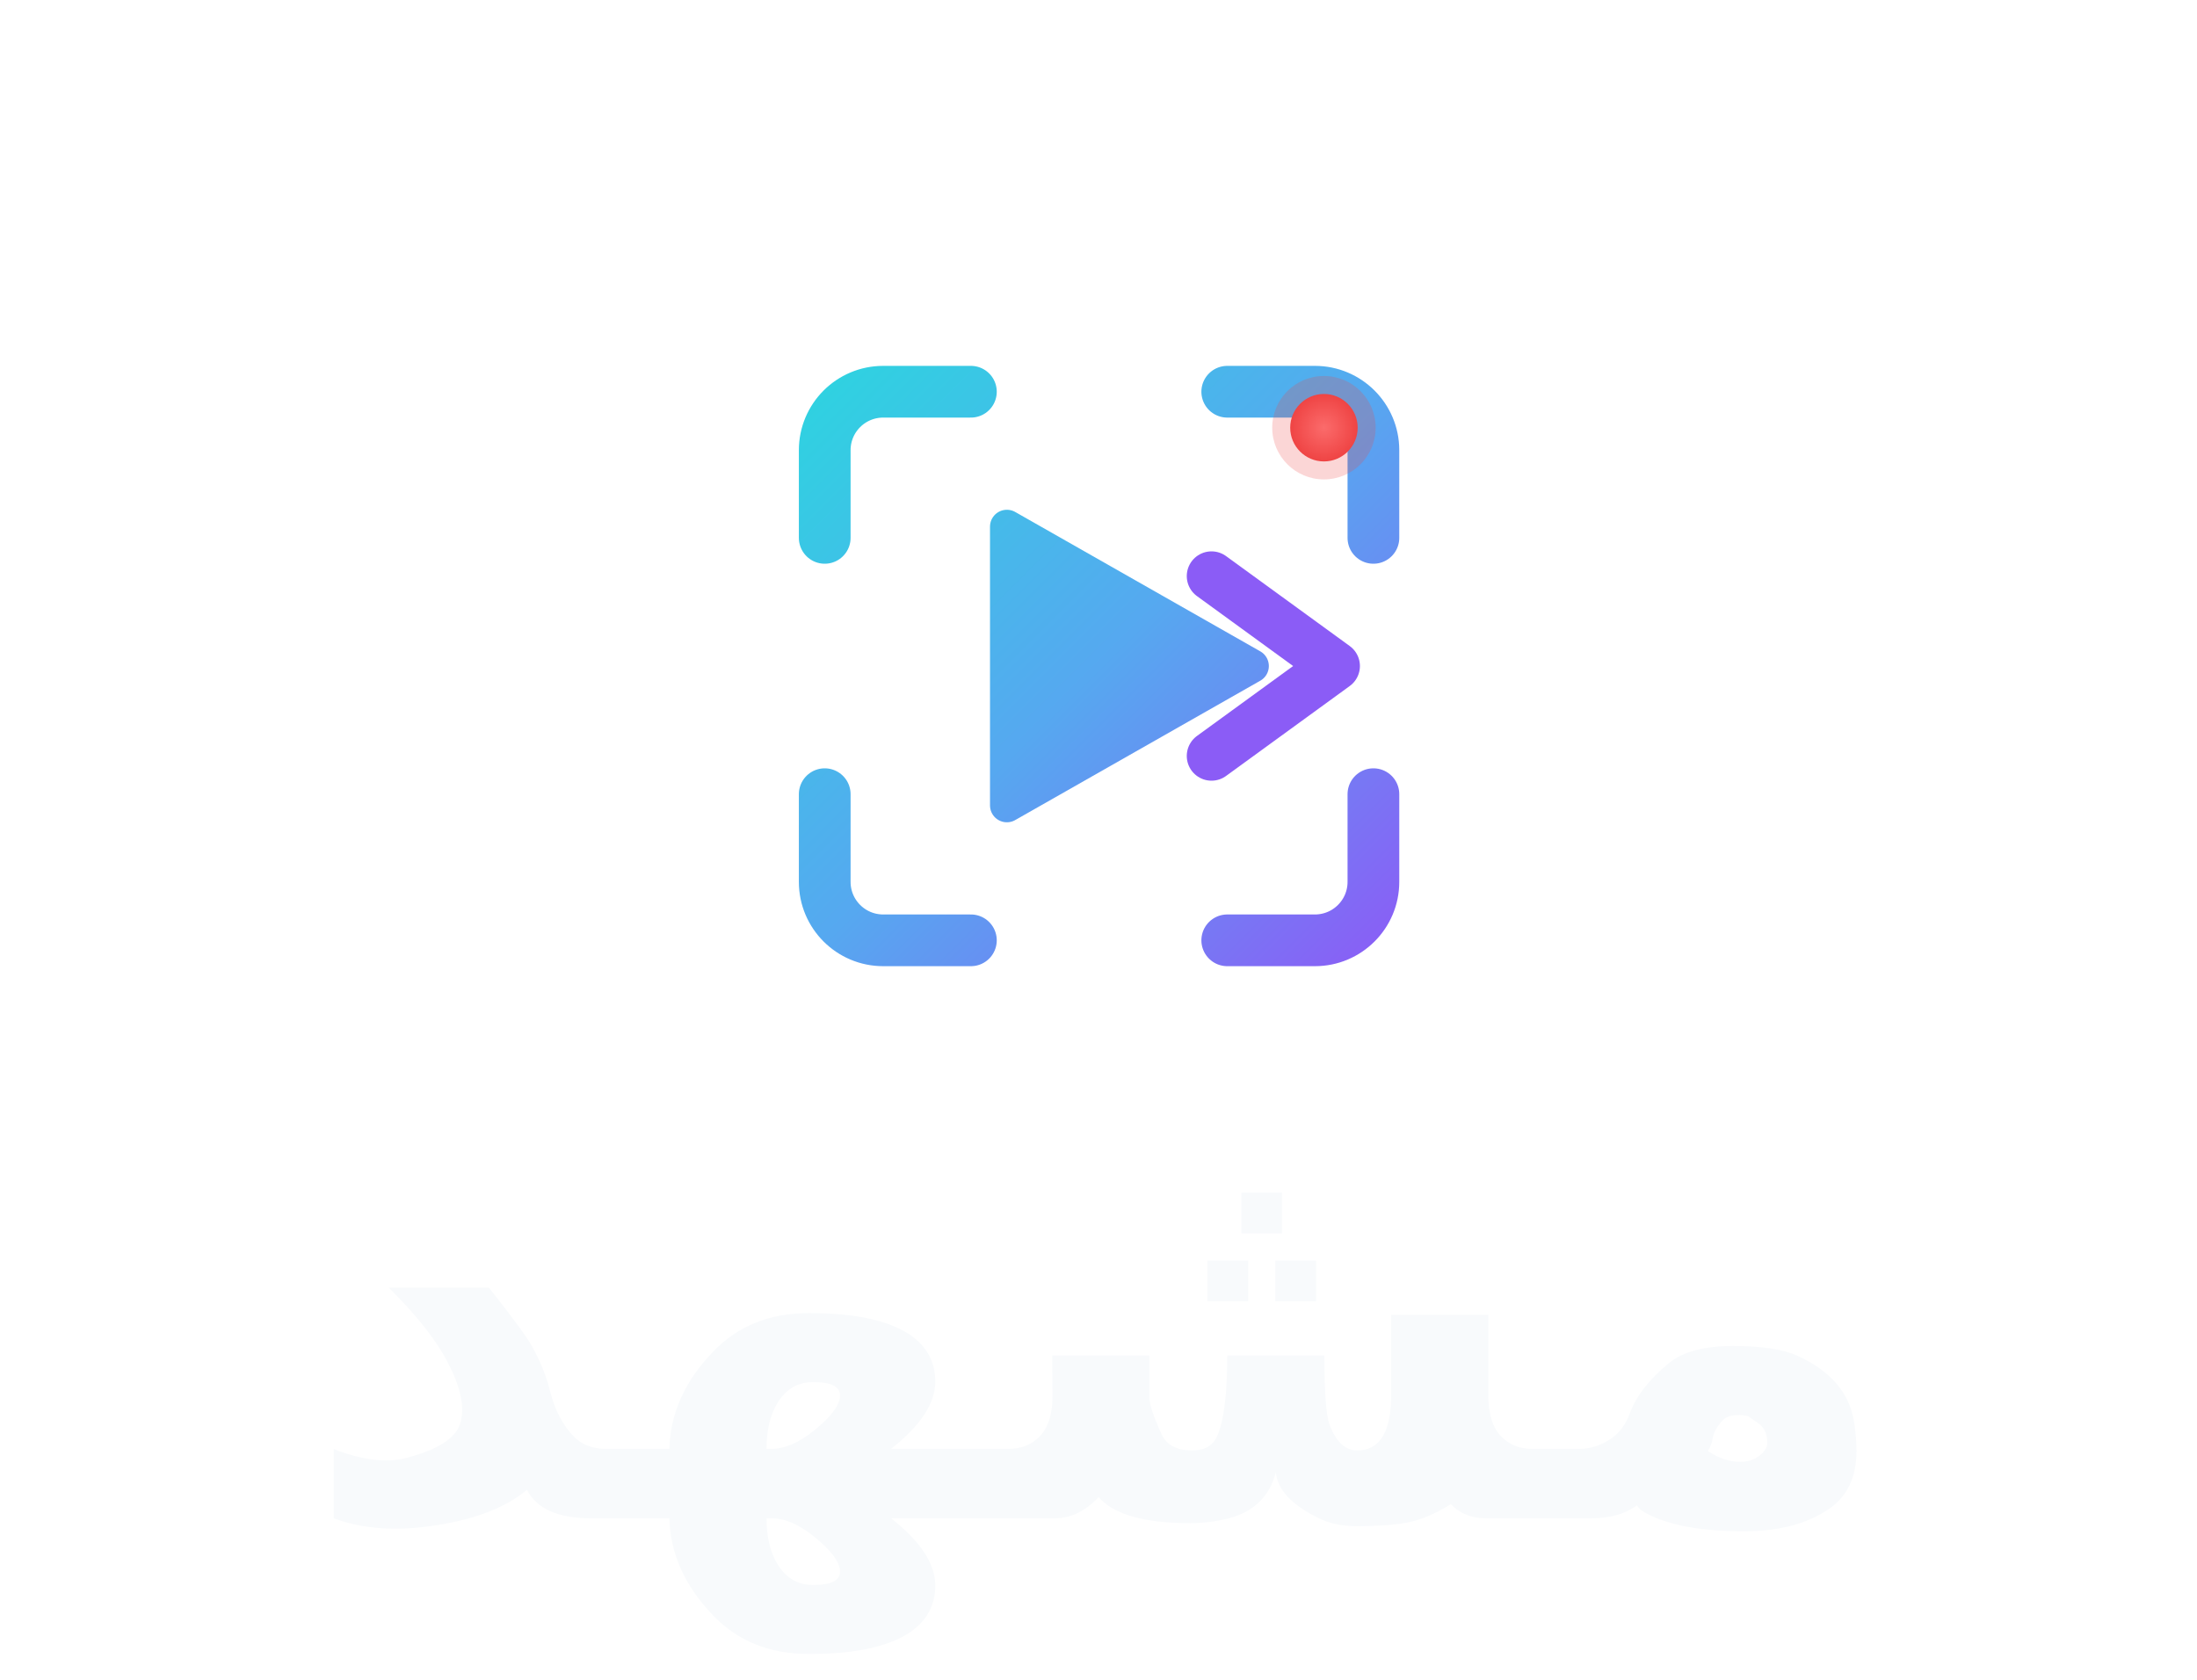
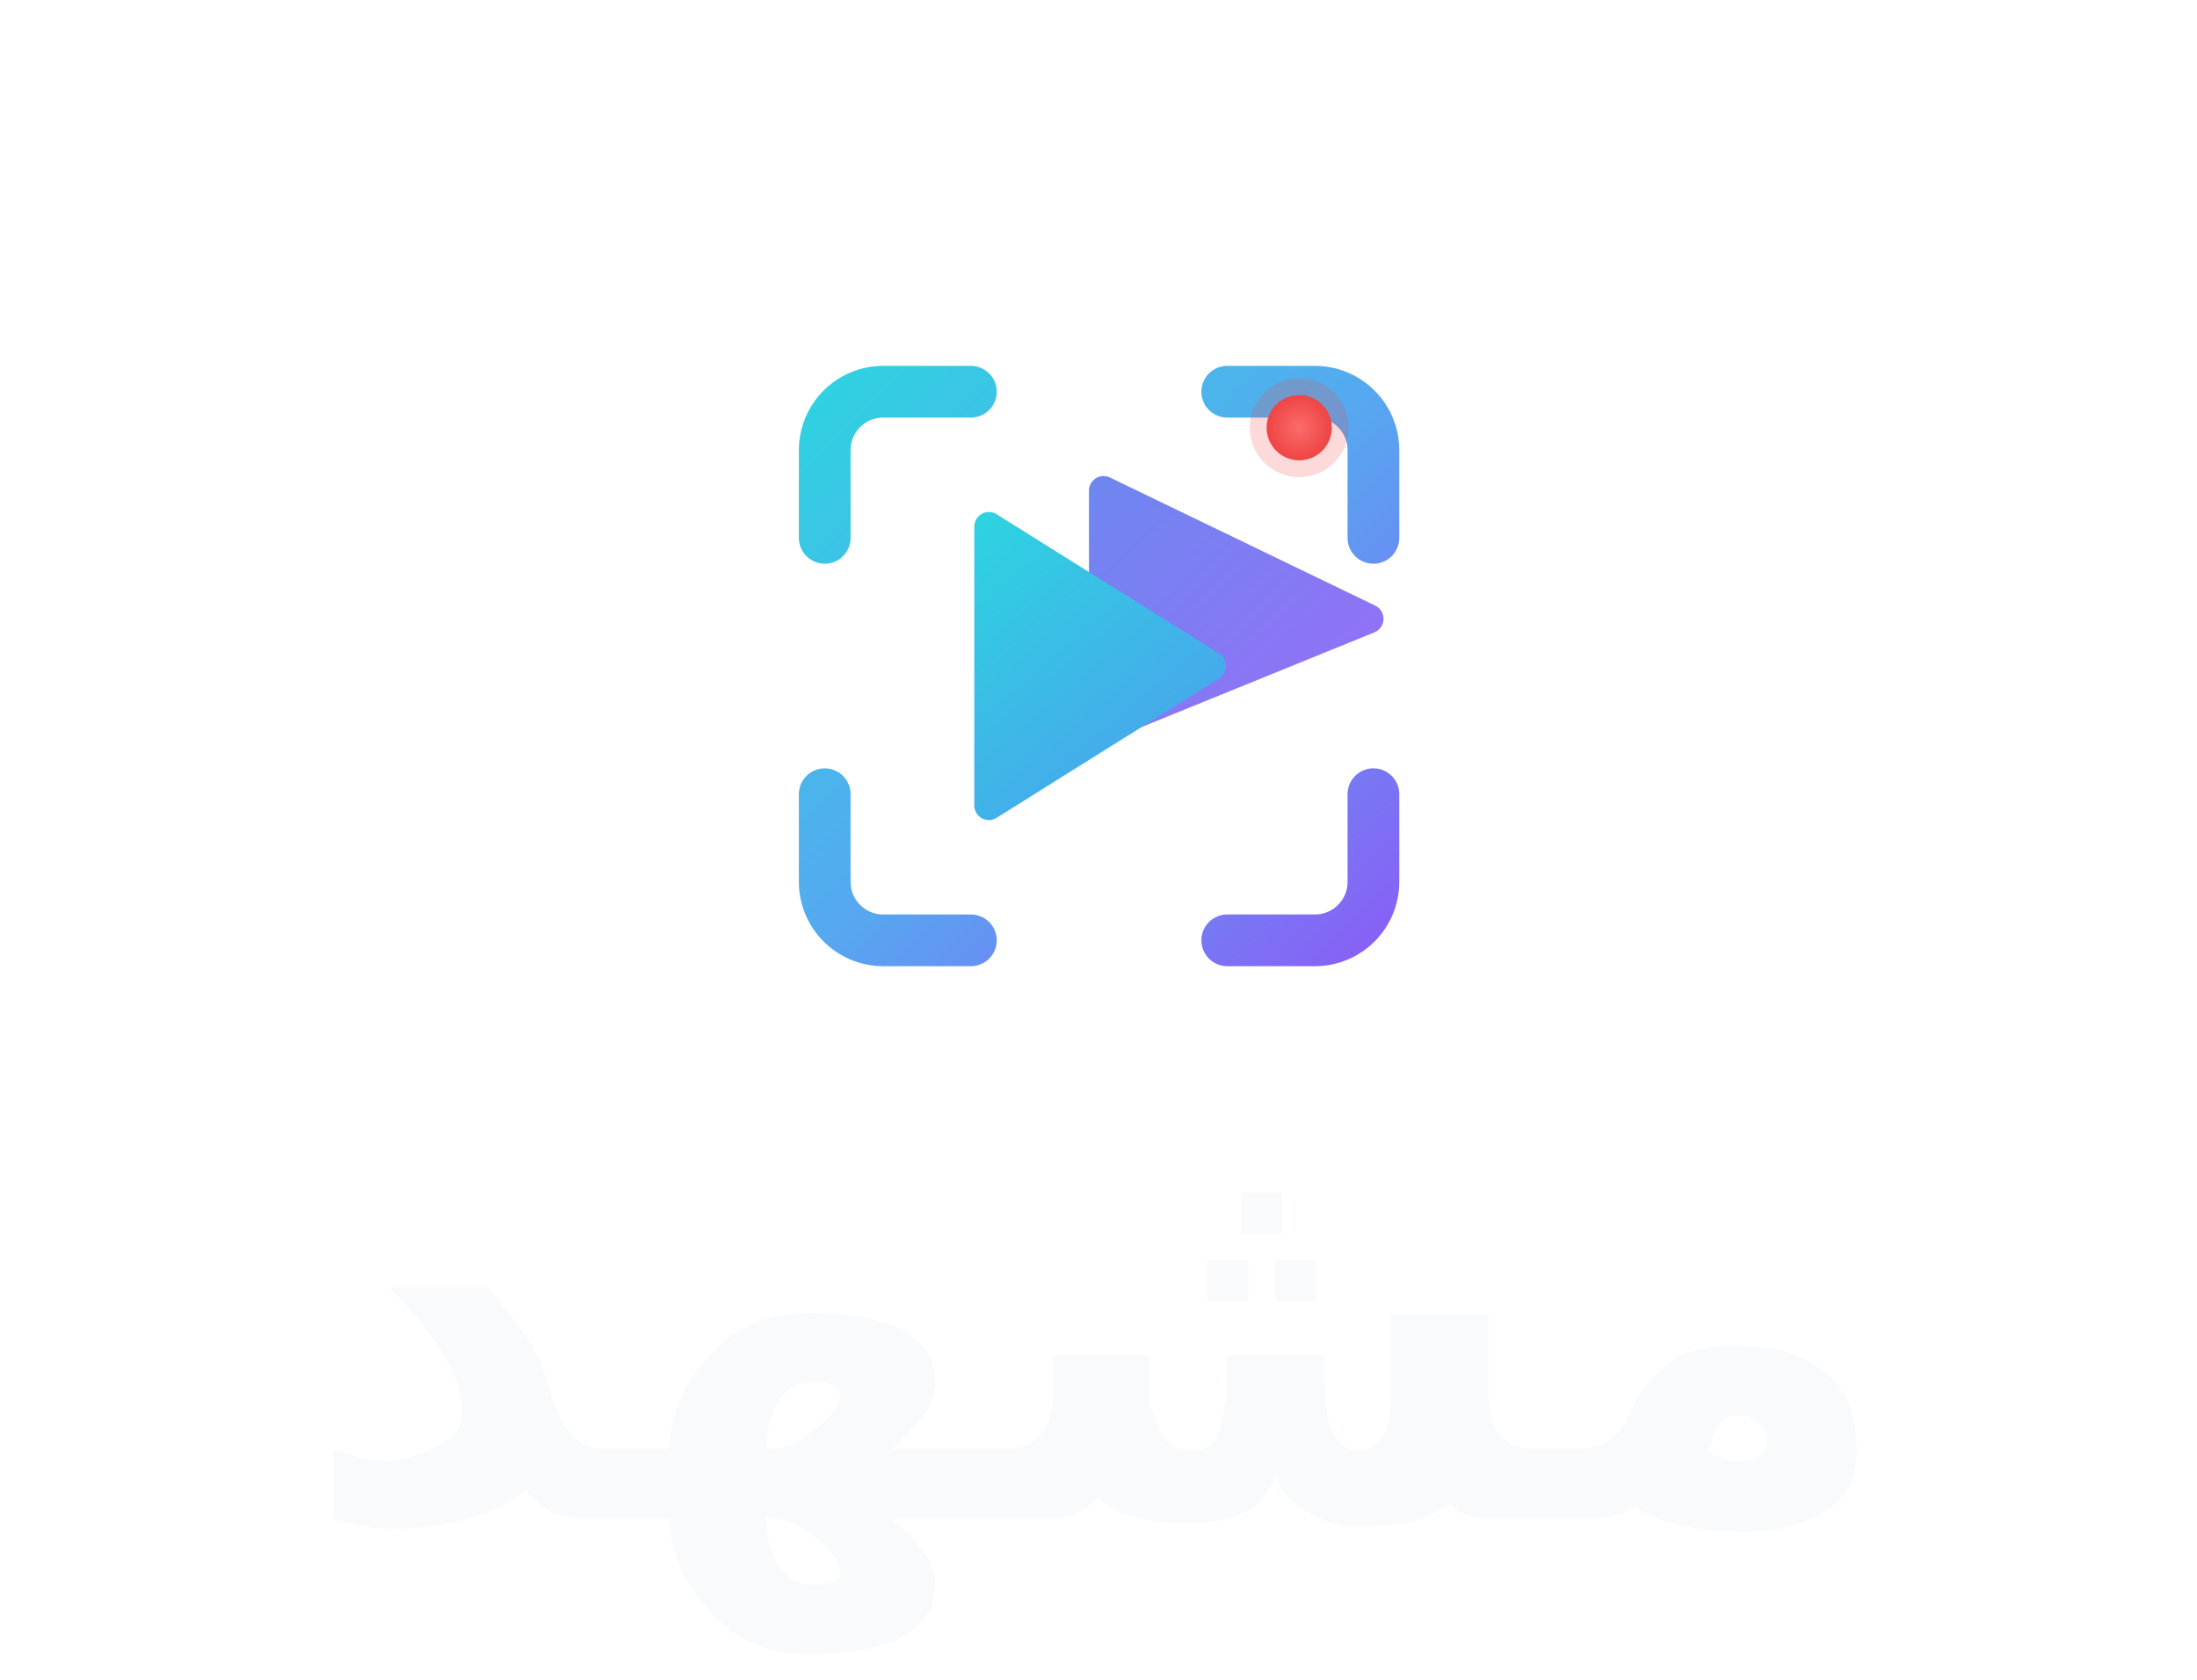
<svg xmlns="http://www.w3.org/2000/svg" width="680" height="520" viewBox="0 0 680 520">
  <g transform="translate(162,28) scale(0.348)">
    <defs>
-       <linearGradient id="grad" x1="250" y1="250" x2="774" y2="774" gradientUnits="userSpaceOnUse">
+       <linearGradient id="frame" x1="250" y1="250" x2="774" y2="774" gradientUnits="userSpaceOnUse">
        <stop offset="0" stop-color="#2DD4E0" />
        <stop offset="0.5" stop-color="#56A8F0" />
        <stop offset="1" stop-color="#8B5CF6" />
+       </linearGradient>
+       <linearGradient id="play" x1="400" y1="380" x2="620" y2="640" gradientUnits="userSpaceOnUse">
+         <stop offset="0" stop-color="#2DD4E0" />
+         <stop offset="1" stop-color="#4E9BEF" />
+       </linearGradient>
+       <linearGradient id="blade" x1="520" y1="340" x2="760" y2="600" gradientUnits="userSpaceOnUse">
+         <stop offset="0" stop-color="#6E86F0" />
+         <stop offset="1" stop-color="#9B6CF8" />
      </linearGradient>
      <radialGradient id="rec" cx="0.5" cy="0.5" r="0.5">
        <stop offset="0" stop-color="#FB6B6B" />
        <stop offset="1" stop-color="#EF4444" />
      </radialGradient>
    </defs>
-     <g fill="none" stroke="url(#grad)" stroke-width="46" stroke-linecap="round">
+     <g fill="none" stroke="url(#frame)" stroke-width="46" stroke-linecap="round">
      <path d="M398 268 L320 268 A52 52 0 0 0 268 320 L268 398" />
      <path d="M626 268 L704 268 A52 52 0 0 1 756 320 L756 398" />
      <path d="M398 756 L320 756 A52 52 0 0 1 268 704 L268 626" />
      <path d="M626 756 L704 756 A52 52 0 0 0 756 704 L756 626" />
    </g>
-     <path d="M430 388 L430 636 L648 512 Z" fill="url(#grad)" stroke="url(#grad)" stroke-width="30" stroke-linejoin="round" stroke-linecap="round" />
-     <path d="M612 432 L722 512 L612 592" fill="none" stroke="#8B5CF6" stroke-width="44" stroke-linecap="round" stroke-linejoin="round" />
-     <circle cx="712" cy="300" r="46" fill="#EF4444" opacity="0.22" />
-     <circle cx="712" cy="300" r="30" fill="url(#rec)" />
+     <path d="M516 356 L516 566 L752 470 Z" fill="url(#blade)" stroke="url(#blade)" stroke-width="26" stroke-linejoin="round" stroke-linecap="round" />
+     <path d="M414 388 L414 636 L612 512 Z" fill="url(#play)" stroke="url(#play)" stroke-width="26" stroke-linejoin="round" stroke-linecap="round" />
+     <circle cx="690" cy="300" r="44" fill="#EF4444" opacity="0.20" />
+     <circle cx="690" cy="300" r="29" fill="url(#rec)" />
  </g>
  <text x="340" y="470" text-anchor="middle" direction="rtl" font-family="__SANS_BLACK__" font-size="172" font-weight="900" fill="#F8FAFC">مشهد</text>
</svg>
